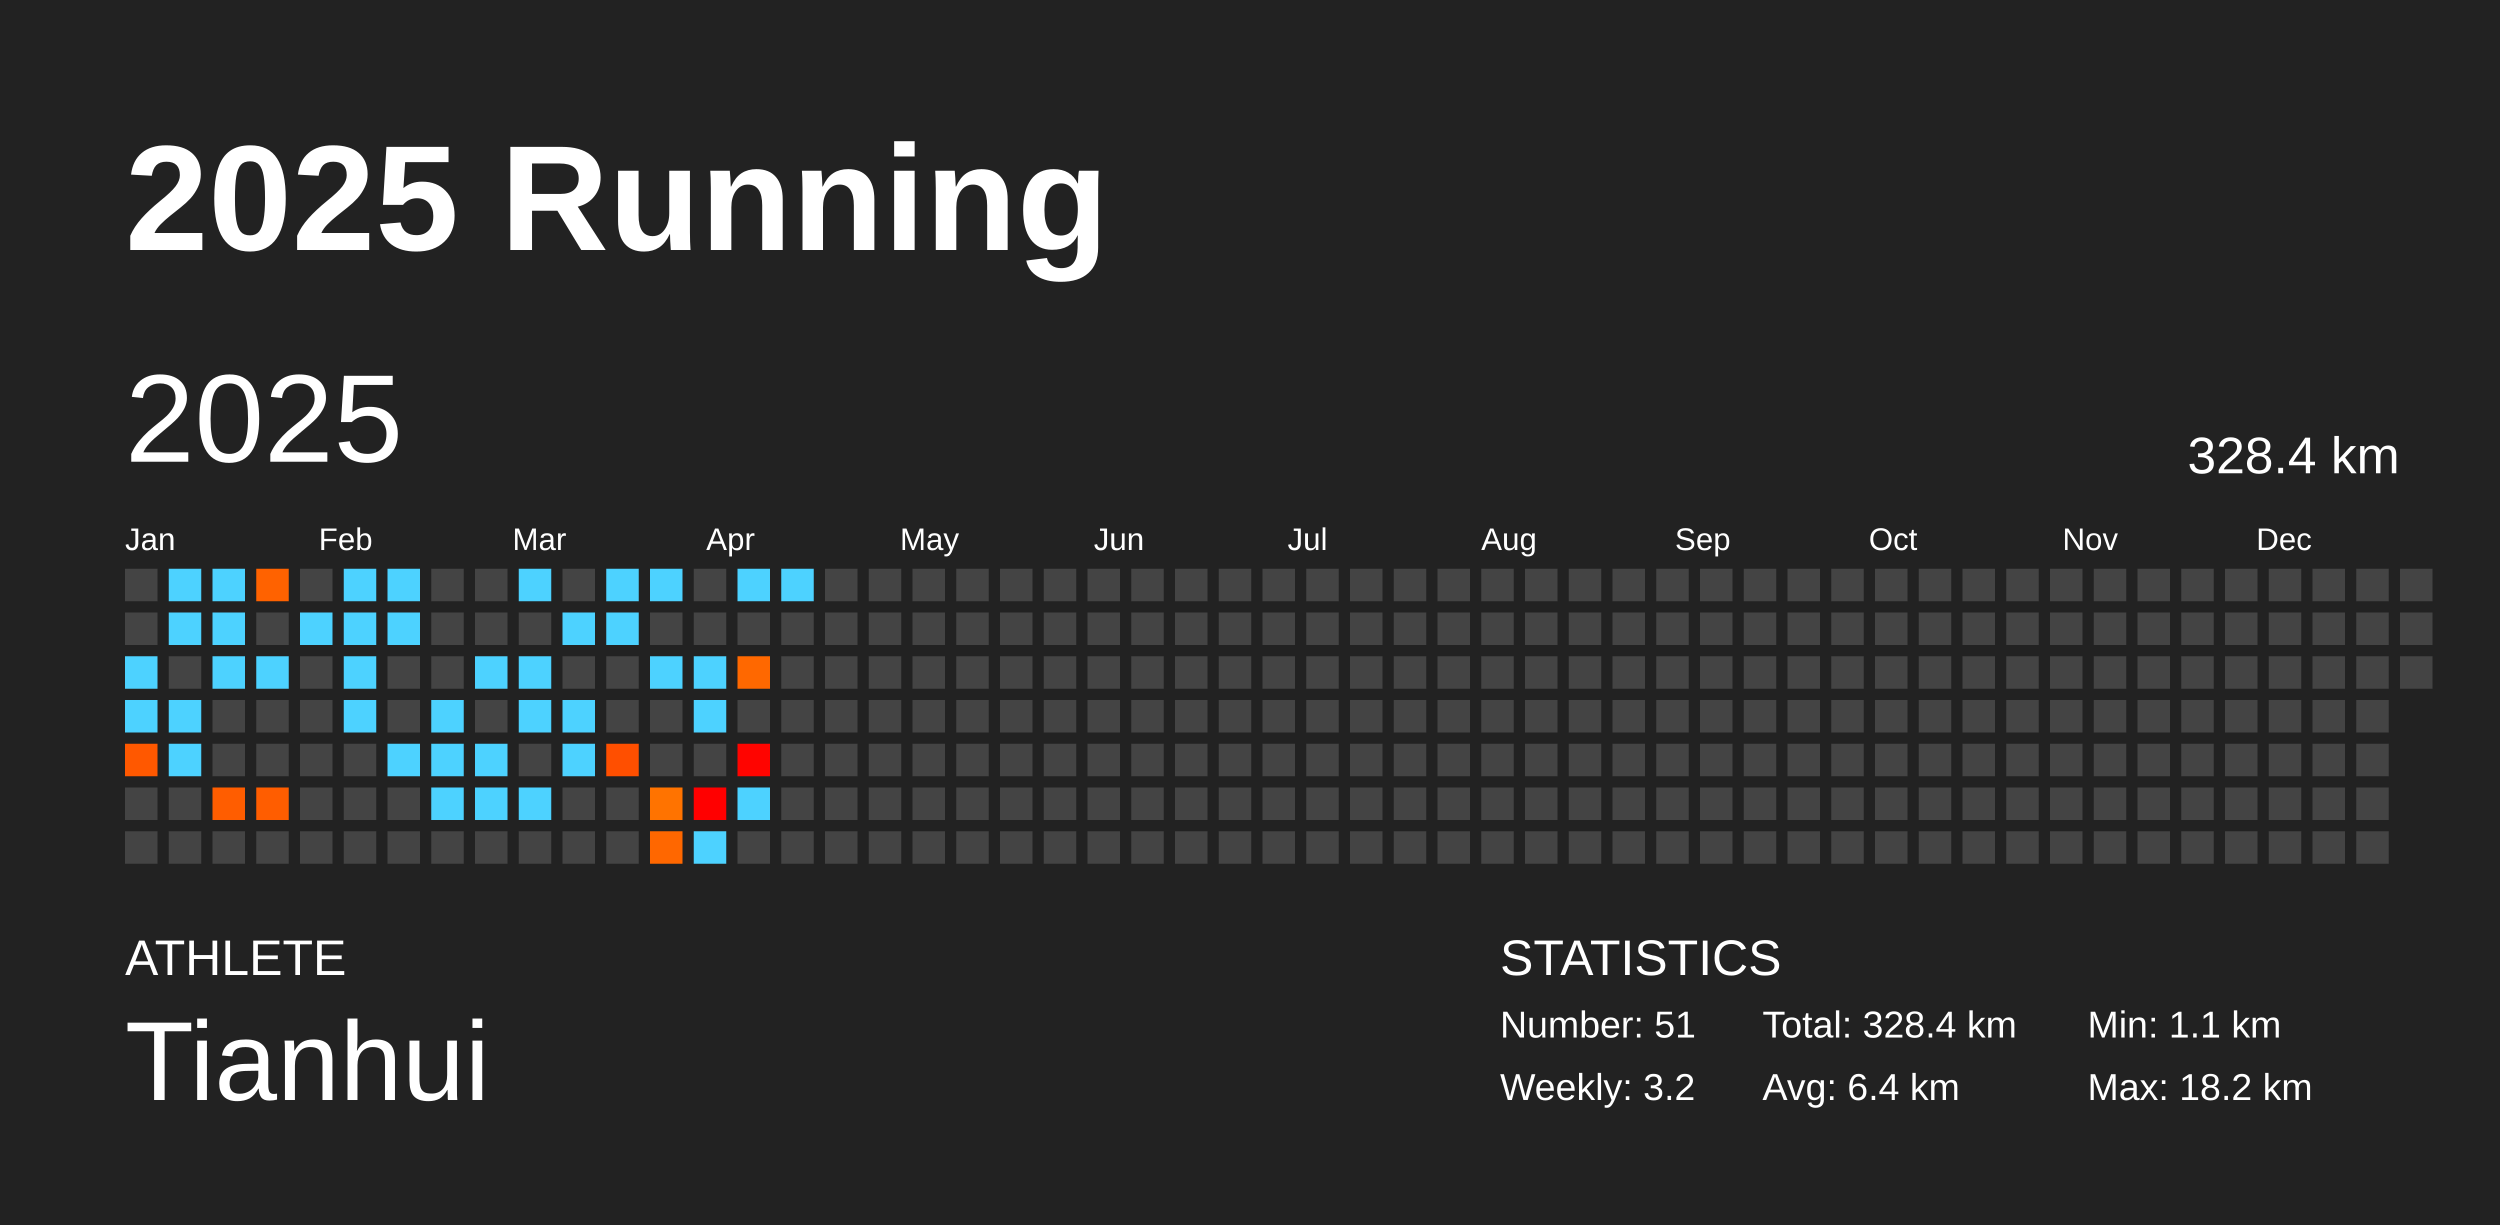
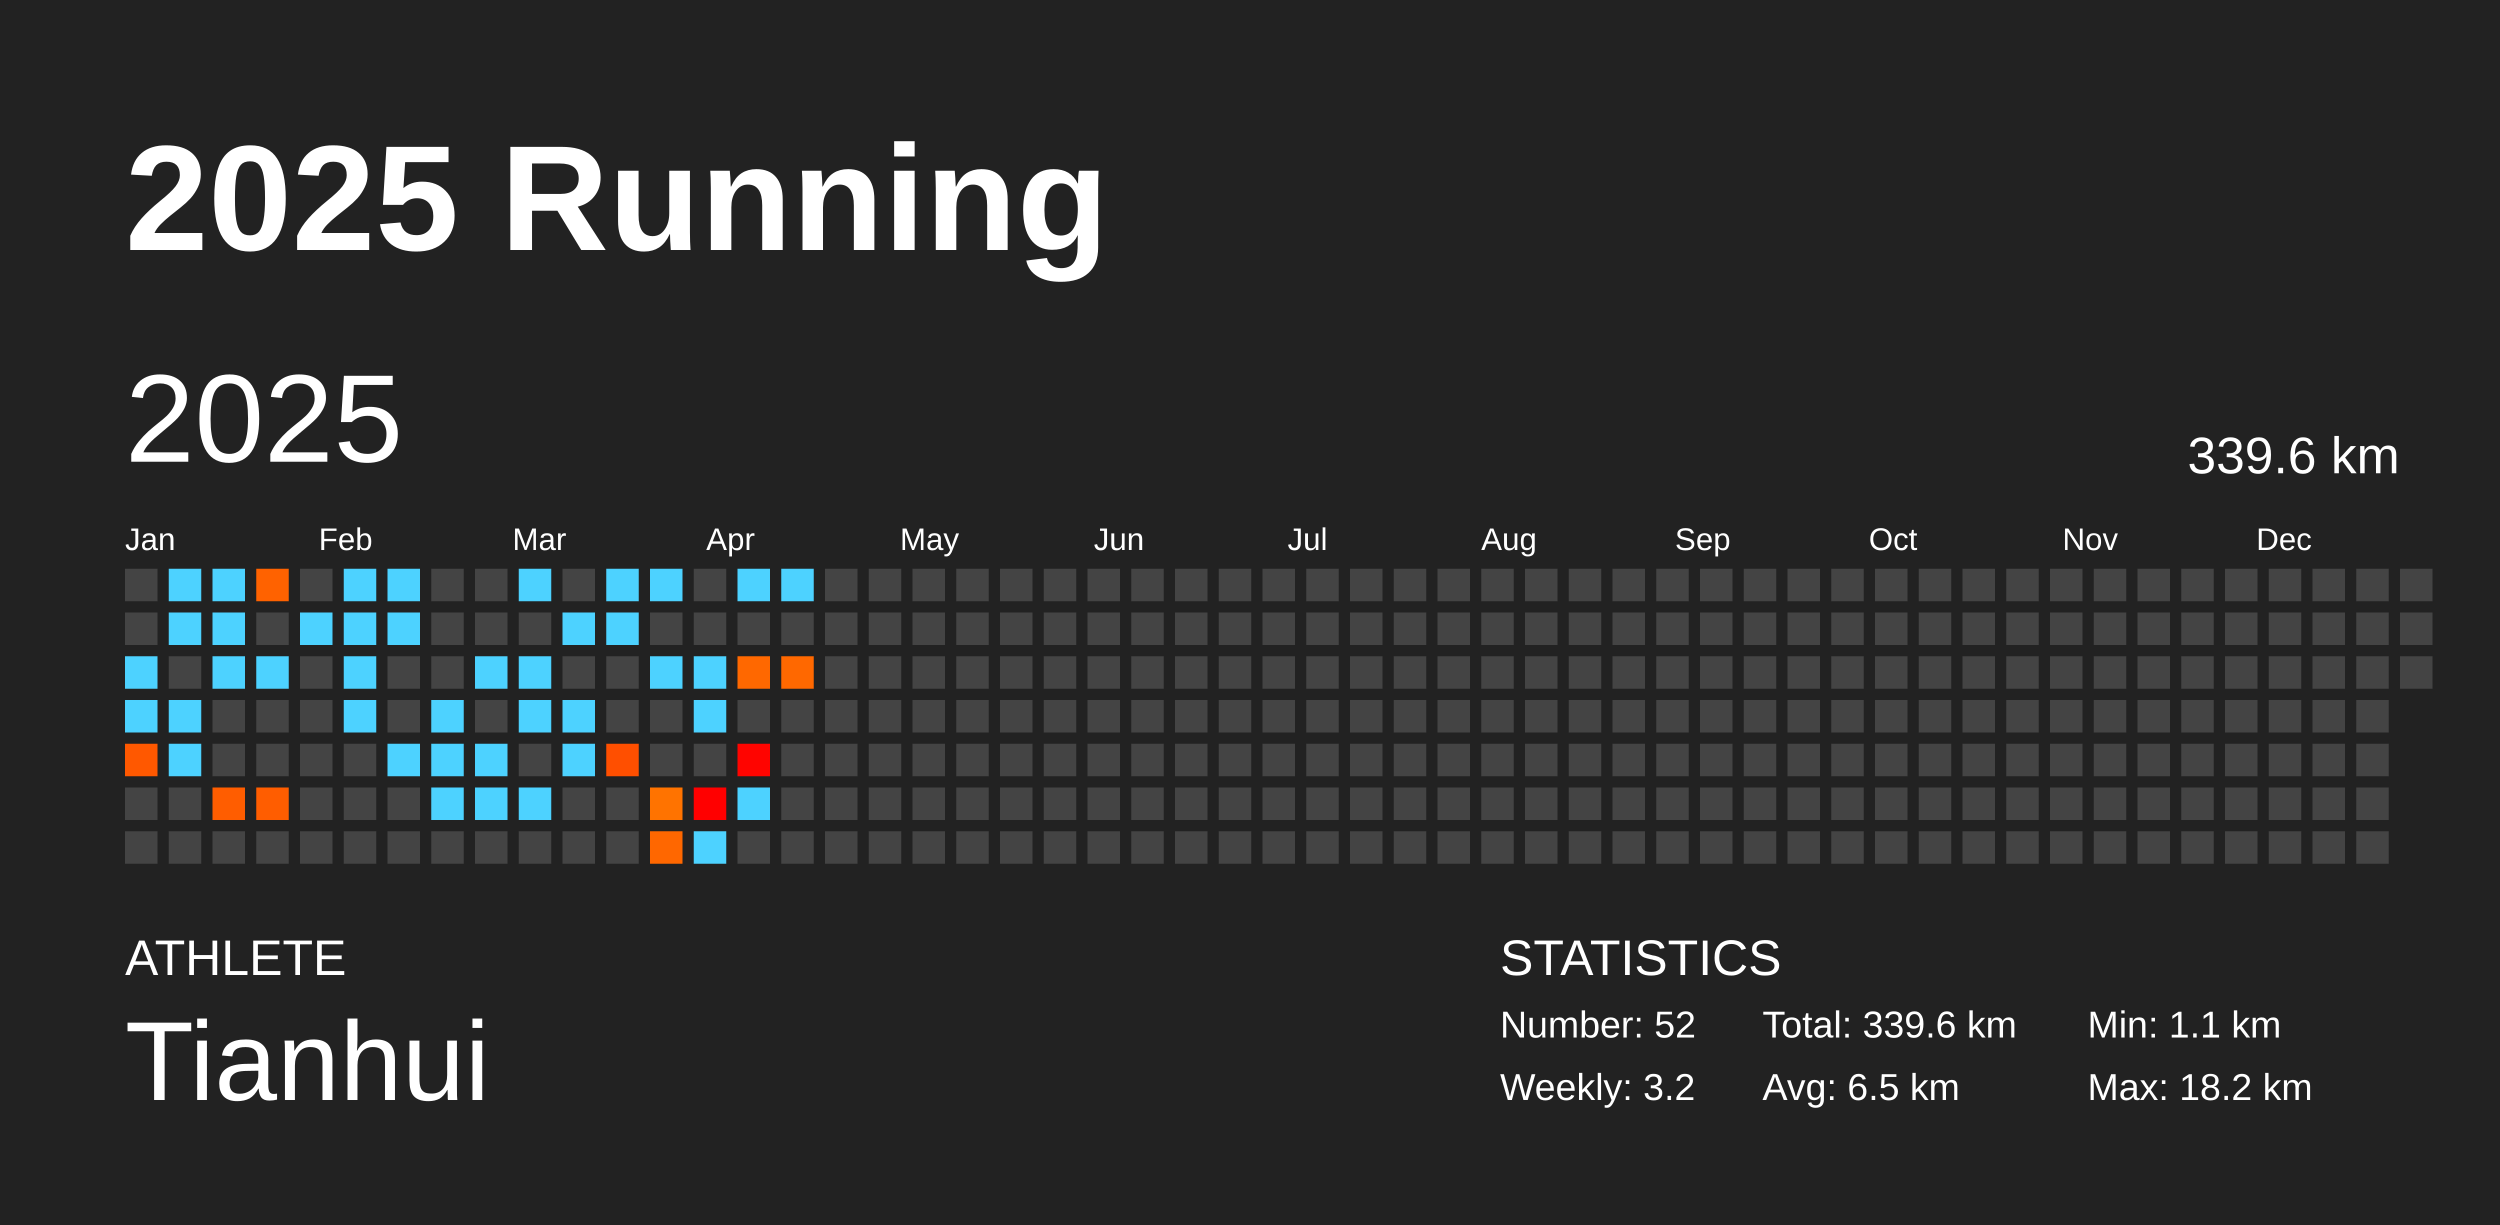
<svg xmlns="http://www.w3.org/2000/svg" baseProfile="full" height="98mm" version="1.1" viewBox="0,0,200,98" width="200mm">
  <defs />
  <rect fill="#222222" height="98" width="200" x="0" y="0" />
  <text fill="#FFFFFF" style="font-size:12px; font-family:Arial; font-weight:bold;" x="10" y="20">2025 Running</text>
  <text fill="#FFFFFF" style="font-size:4px; font-family:Arial" x="10" y="78">ATHLETE</text>
  <text fill="#FFFFFF" style="font-size:9px; font-family:Arial" x="10" y="88">Tianhui</text>
  <text fill="#FFFFFF" style="font-size:4px; font-family:Arial" x="120" y="78">STATISTICS</text>
-   <text fill="#FFFFFF" style="font-size:3px; font-family:Arial" x="120" y="83">Number: 51</text>
+   <text fill="#FFFFFF" style="font-size:3px; font-family:Arial" x="120" y="83">Number: 52</text>
  <text fill="#FFFFFF" style="font-size:3px; font-family:Arial" x="120" y="88">Weekly: 3.2</text>
-   <text fill="#FFFFFF" style="font-size:3px; font-family:Arial" x="141" y="83">Total: 328.4 km</text>
-   <text fill="#FFFFFF" style="font-size:3px; font-family:Arial" x="141" y="88">Avg: 6.4 km</text>
+   <text fill="#FFFFFF" style="font-size:3px; font-family:Arial" x="141" y="83">Total: 339.6 km</text>
+   <text fill="#FFFFFF" style="font-size:3px; font-family:Arial" x="141" y="88">Avg: 6.5 km</text>
  <text fill="#FFFFFF" style="font-size:3px; font-family:Arial" x="167" y="83">Min: 1.1 km</text>
  <text fill="#FFFFFF" style="font-size:3px; font-family:Arial" x="167" y="88">Max: 18.2 km</text>
  <text dominant-baseline="hanging" fill="#FFFFFF" style="font-size:10.0px; font-family:Arial;" x="10" y="30">2025</text>
-   <text dominant-baseline="hanging" fill="#FFFFFF" style="font-size:4.125px; font-family:Arial;" x="175" y="35">328.4 km</text>
+   <text dominant-baseline="hanging" fill="#FFFFFF" style="font-size:4.125px; font-family:Arial;" x="175" y="35">339.6 km</text>
  <text fill="#FFFFFF" style="font-size:2.5px; font-family:Arial" x="10.0" y="44">Jan</text>
  <text fill="#FFFFFF" style="font-size:2.5px; font-family:Arial" x="25.5" y="44">Feb</text>
  <text fill="#FFFFFF" style="font-size:2.5px; font-family:Arial" x="41.0" y="44">Mar</text>
  <text fill="#FFFFFF" style="font-size:2.5px; font-family:Arial" x="56.5" y="44">Apr</text>
  <text fill="#FFFFFF" style="font-size:2.5px; font-family:Arial" x="72.0" y="44">May</text>
  <text fill="#FFFFFF" style="font-size:2.5px; font-family:Arial" x="87.5" y="44">Jun</text>
  <text fill="#FFFFFF" style="font-size:2.5px; font-family:Arial" x="103.0" y="44">Jul</text>
  <text fill="#FFFFFF" style="font-size:2.5px; font-family:Arial" x="118.5" y="44">Aug</text>
  <text fill="#FFFFFF" style="font-size:2.5px; font-family:Arial" x="134.0" y="44">Sep</text>
  <text fill="#FFFFFF" style="font-size:2.5px; font-family:Arial" x="149.5" y="44">Oct</text>
  <text fill="#FFFFFF" style="font-size:2.5px; font-family:Arial" x="165.0" y="44">Nov</text>
  <text fill="#FFFFFF" style="font-size:2.5px; font-family:Arial" x="180.5" y="44">Dec</text>
  <rect fill="#444444" height="2.6" width="2.6" x="10.0" y="45.5" />
  <rect fill="#444444" height="2.6" width="2.6" x="10.0" y="49.0" />
  <rect fill="#4dd2ff" height="2.6" width="2.6" x="10.0" y="52.5" />
  <rect fill="#4dd2ff" height="2.6" width="2.6" x="10.0" y="56.0" />
  <rect fill="#ff5800" height="2.6" width="2.6" x="10.0" y="59.5" />
  <rect fill="#444444" height="2.6" width="2.6" x="10.0" y="63.0" />
  <rect fill="#444444" height="2.6" width="2.6" x="10.0" y="66.5" />
  <rect fill="#4dd2ff" height="2.6" width="2.6" x="13.5" y="45.5" />
  <rect fill="#4dd2ff" height="2.6" width="2.6" x="13.5" y="49.0" />
  <rect fill="#444444" height="2.6" width="2.6" x="13.5" y="52.5" />
  <rect fill="#4dd2ff" height="2.6" width="2.6" x="13.5" y="56.0" />
  <rect fill="#4dd2ff" height="2.6" width="2.6" x="13.5" y="59.5" />
  <rect fill="#444444" height="2.6" width="2.6" x="13.5" y="63.0" />
  <rect fill="#444444" height="2.6" width="2.6" x="13.5" y="66.5" />
  <rect fill="#4dd2ff" height="2.6" width="2.6" x="17.0" y="45.5" />
  <rect fill="#4dd2ff" height="2.6" width="2.6" x="17.0" y="49.0" />
  <rect fill="#4dd2ff" height="2.6" width="2.6" x="17.0" y="52.5" />
  <rect fill="#444444" height="2.6" width="2.6" x="17.0" y="56.0" />
  <rect fill="#444444" height="2.6" width="2.6" x="17.0" y="59.5" />
  <rect fill="#ff5d00" height="2.6" width="2.6" x="17.0" y="63.0" />
  <rect fill="#444444" height="2.6" width="2.6" x="17.0" y="66.5" />
  <rect fill="#ff6200" height="2.6" width="2.6" x="20.5" y="45.5" />
  <rect fill="#444444" height="2.6" width="2.6" x="20.5" y="49.0" />
  <rect fill="#4dd2ff" height="2.6" width="2.6" x="20.5" y="52.5" />
  <rect fill="#444444" height="2.6" width="2.6" x="20.5" y="56.0" />
  <rect fill="#444444" height="2.6" width="2.6" x="20.5" y="59.5" />
  <rect fill="#ff5d00" height="2.6" width="2.6" x="20.5" y="63.0" />
  <rect fill="#444444" height="2.6" width="2.6" x="20.5" y="66.5" />
  <rect fill="#444444" height="2.6" width="2.6" x="24.0" y="45.5" />
  <rect fill="#4dd2ff" height="2.6" width="2.6" x="24.0" y="49.0" />
  <rect fill="#444444" height="2.6" width="2.6" x="24.0" y="52.5" />
  <rect fill="#444444" height="2.6" width="2.6" x="24.0" y="56.0" />
  <rect fill="#444444" height="2.6" width="2.6" x="24.0" y="59.5" />
  <rect fill="#444444" height="2.6" width="2.6" x="24.0" y="63.0" />
  <rect fill="#444444" height="2.6" width="2.6" x="24.0" y="66.5" />
  <rect fill="#4dd2ff" height="2.6" width="2.6" x="27.5" y="45.5" />
  <rect fill="#4dd2ff" height="2.6" width="2.6" x="27.5" y="49.0" />
  <rect fill="#4dd2ff" height="2.6" width="2.6" x="27.5" y="52.5" />
  <rect fill="#4dd2ff" height="2.6" width="2.6" x="27.5" y="56.0" />
  <rect fill="#444444" height="2.6" width="2.6" x="27.5" y="59.5" />
  <rect fill="#444444" height="2.6" width="2.6" x="27.5" y="63.0" />
  <rect fill="#444444" height="2.6" width="2.6" x="27.5" y="66.5" />
  <rect fill="#4dd2ff" height="2.6" width="2.6" x="31.0" y="45.5" />
  <rect fill="#4dd2ff" height="2.6" width="2.6" x="31.0" y="49.0" />
  <rect fill="#444444" height="2.6" width="2.6" x="31.0" y="52.5" />
  <rect fill="#444444" height="2.6" width="2.6" x="31.0" y="56.0" />
  <rect fill="#4dd2ff" height="2.6" width="2.6" x="31.0" y="59.5" />
  <rect fill="#444444" height="2.6" width="2.6" x="31.0" y="63.0" />
  <rect fill="#444444" height="2.6" width="2.6" x="31.0" y="66.5" />
  <rect fill="#444444" height="2.6" width="2.6" x="34.5" y="45.5" />
  <rect fill="#444444" height="2.6" width="2.6" x="34.5" y="49.0" />
  <rect fill="#444444" height="2.6" width="2.6" x="34.5" y="52.5" />
  <rect fill="#4dd2ff" height="2.6" width="2.6" x="34.5" y="56.0" />
  <rect fill="#4dd2ff" height="2.6" width="2.6" x="34.5" y="59.5" />
  <rect fill="#4dd2ff" height="2.6" width="2.6" x="34.5" y="63.0" />
  <rect fill="#444444" height="2.6" width="2.6" x="34.5" y="66.5" />
  <rect fill="#444444" height="2.6" width="2.6" x="38.0" y="45.5" />
  <rect fill="#444444" height="2.6" width="2.6" x="38.0" y="49.0" />
  <rect fill="#4dd2ff" height="2.6" width="2.6" x="38.0" y="52.5" />
  <rect fill="#444444" height="2.6" width="2.6" x="38.0" y="56.0" />
  <rect fill="#4dd2ff" height="2.6" width="2.6" x="38.0" y="59.5" />
  <rect fill="#4dd2ff" height="2.6" width="2.6" x="38.0" y="63.0" />
  <rect fill="#444444" height="2.6" width="2.6" x="38.0" y="66.5" />
  <rect fill="#4dd2ff" height="2.6" width="2.6" x="41.5" y="45.5" />
  <rect fill="#444444" height="2.6" width="2.6" x="41.5" y="49.0" />
  <rect fill="#4dd2ff" height="2.6" width="2.6" x="41.5" y="52.5" />
  <rect fill="#4dd2ff" height="2.6" width="2.6" x="41.5" y="56.0" />
  <rect fill="#444444" height="2.6" width="2.6" x="41.5" y="59.5" />
  <rect fill="#4dd2ff" height="2.6" width="2.6" x="41.5" y="63.0" />
  <rect fill="#444444" height="2.6" width="2.6" x="41.5" y="66.5" />
  <rect fill="#444444" height="2.6" width="2.6" x="45.0" y="45.5" />
  <rect fill="#4dd2ff" height="2.6" width="2.6" x="45.0" y="49.0" />
  <rect fill="#444444" height="2.6" width="2.6" x="45.0" y="52.5" />
  <rect fill="#4dd2ff" height="2.6" width="2.6" x="45.0" y="56.0" />
  <rect fill="#4dd2ff" height="2.6" width="2.6" x="45.0" y="59.5" />
  <rect fill="#444444" height="2.6" width="2.6" x="45.0" y="63.0" />
  <rect fill="#444444" height="2.6" width="2.6" x="45.0" y="66.5" />
  <rect fill="#4dd2ff" height="2.6" width="2.6" x="48.5" y="45.5" />
  <rect fill="#4dd2ff" height="2.6" width="2.6" x="48.5" y="49.0" />
  <rect fill="#444444" height="2.6" width="2.6" x="48.5" y="52.5" />
  <rect fill="#444444" height="2.6" width="2.6" x="48.5" y="56.0" />
  <rect fill="#ff4f00" height="2.6" width="2.6" x="48.5" y="59.5" />
  <rect fill="#444444" height="2.6" width="2.6" x="48.5" y="63.0" />
  <rect fill="#444444" height="2.6" width="2.6" x="48.5" y="66.5" />
  <rect fill="#4dd2ff" height="2.6" width="2.6" x="52.0" y="45.5" />
  <rect fill="#444444" height="2.6" width="2.6" x="52.0" y="49.0" />
  <rect fill="#4dd2ff" height="2.6" width="2.6" x="52.0" y="52.5" />
  <rect fill="#444444" height="2.6" width="2.6" x="52.0" y="56.0" />
  <rect fill="#444444" height="2.6" width="2.6" x="52.0" y="59.5" />
  <rect fill="#ff7300" height="2.6" width="2.6" x="52.0" y="63.0" />
  <rect fill="#ff6700" height="2.6" width="2.6" x="52.0" y="66.5" />
  <rect fill="#444444" height="2.6" width="2.6" x="55.5" y="45.5" />
  <rect fill="#444444" height="2.6" width="2.6" x="55.5" y="49.0" />
  <rect fill="#4dd2ff" height="2.6" width="2.6" x="55.5" y="52.5" />
  <rect fill="#4dd2ff" height="2.6" width="2.6" x="55.5" y="56.0" />
  <rect fill="#444444" height="2.6" width="2.6" x="55.5" y="59.5" />
  <rect fill="#ff0000" height="2.6" width="2.6" x="55.5" y="63.0" />
  <rect fill="#4dd2ff" height="2.6" width="2.6" x="55.5" y="66.5" />
  <rect fill="#4dd2ff" height="2.6" width="2.6" x="59.0" y="45.5" />
  <rect fill="#444444" height="2.6" width="2.6" x="59.0" y="49.0" />
  <rect fill="#ff6800" height="2.6" width="2.6" x="59.0" y="52.5" />
  <rect fill="#444444" height="2.6" width="2.6" x="59.0" y="56.0" />
  <rect fill="#ff0400" height="2.6" width="2.6" x="59.0" y="59.5" />
  <rect fill="#4dd2ff" height="2.6" width="2.6" x="59.0" y="63.0" />
  <rect fill="#444444" height="2.6" width="2.6" x="59.0" y="66.5" />
  <rect fill="#4dd2ff" height="2.6" width="2.6" x="62.5" y="45.5" />
  <rect fill="#444444" height="2.6" width="2.6" x="62.5" y="49.0" />
-   <rect fill="#444444" height="2.6" width="2.6" x="62.5" y="52.5" />
+   <rect fill="#ff6800" height="2.6" width="2.6" x="62.5" y="52.5" />
  <rect fill="#444444" height="2.6" width="2.6" x="62.5" y="56.0" />
  <rect fill="#444444" height="2.6" width="2.6" x="62.5" y="59.5" />
  <rect fill="#444444" height="2.6" width="2.6" x="62.5" y="63.0" />
  <rect fill="#444444" height="2.6" width="2.6" x="62.5" y="66.5" />
  <rect fill="#444444" height="2.6" width="2.6" x="66.0" y="45.5" />
  <rect fill="#444444" height="2.6" width="2.6" x="66.0" y="49.0" />
  <rect fill="#444444" height="2.6" width="2.6" x="66.0" y="52.5" />
  <rect fill="#444444" height="2.6" width="2.6" x="66.0" y="56.0" />
  <rect fill="#444444" height="2.6" width="2.6" x="66.0" y="59.5" />
  <rect fill="#444444" height="2.6" width="2.6" x="66.0" y="63.0" />
  <rect fill="#444444" height="2.6" width="2.6" x="66.0" y="66.5" />
  <rect fill="#444444" height="2.6" width="2.6" x="69.5" y="45.5" />
  <rect fill="#444444" height="2.6" width="2.6" x="69.5" y="49.0" />
  <rect fill="#444444" height="2.6" width="2.6" x="69.5" y="52.5" />
  <rect fill="#444444" height="2.6" width="2.6" x="69.5" y="56.0" />
  <rect fill="#444444" height="2.6" width="2.6" x="69.5" y="59.5" />
  <rect fill="#444444" height="2.6" width="2.6" x="69.5" y="63.0" />
  <rect fill="#444444" height="2.6" width="2.6" x="69.5" y="66.5" />
  <rect fill="#444444" height="2.6" width="2.6" x="73.0" y="45.5" />
  <rect fill="#444444" height="2.6" width="2.6" x="73.0" y="49.0" />
  <rect fill="#444444" height="2.6" width="2.6" x="73.0" y="52.5" />
  <rect fill="#444444" height="2.6" width="2.6" x="73.0" y="56.0" />
  <rect fill="#444444" height="2.6" width="2.6" x="73.0" y="59.5" />
  <rect fill="#444444" height="2.6" width="2.6" x="73.0" y="63.0" />
  <rect fill="#444444" height="2.6" width="2.6" x="73.0" y="66.5" />
  <rect fill="#444444" height="2.6" width="2.6" x="76.5" y="45.5" />
  <rect fill="#444444" height="2.6" width="2.6" x="76.5" y="49.0" />
  <rect fill="#444444" height="2.6" width="2.6" x="76.5" y="52.5" />
  <rect fill="#444444" height="2.6" width="2.6" x="76.5" y="56.0" />
  <rect fill="#444444" height="2.6" width="2.6" x="76.5" y="59.5" />
  <rect fill="#444444" height="2.6" width="2.6" x="76.5" y="63.0" />
  <rect fill="#444444" height="2.6" width="2.6" x="76.5" y="66.5" />
  <rect fill="#444444" height="2.6" width="2.6" x="80.0" y="45.5" />
  <rect fill="#444444" height="2.6" width="2.6" x="80.0" y="49.0" />
  <rect fill="#444444" height="2.6" width="2.6" x="80.0" y="52.5" />
  <rect fill="#444444" height="2.6" width="2.6" x="80.0" y="56.0" />
  <rect fill="#444444" height="2.6" width="2.6" x="80.0" y="59.5" />
  <rect fill="#444444" height="2.6" width="2.6" x="80.0" y="63.0" />
  <rect fill="#444444" height="2.6" width="2.6" x="80.0" y="66.5" />
  <rect fill="#444444" height="2.6" width="2.6" x="83.5" y="45.5" />
  <rect fill="#444444" height="2.6" width="2.6" x="83.5" y="49.0" />
  <rect fill="#444444" height="2.6" width="2.6" x="83.5" y="52.5" />
  <rect fill="#444444" height="2.6" width="2.6" x="83.5" y="56.0" />
  <rect fill="#444444" height="2.6" width="2.6" x="83.5" y="59.5" />
  <rect fill="#444444" height="2.6" width="2.6" x="83.5" y="63.0" />
  <rect fill="#444444" height="2.6" width="2.6" x="83.5" y="66.5" />
  <rect fill="#444444" height="2.6" width="2.6" x="87.0" y="45.5" />
  <rect fill="#444444" height="2.6" width="2.6" x="87.0" y="49.0" />
  <rect fill="#444444" height="2.6" width="2.6" x="87.0" y="52.5" />
  <rect fill="#444444" height="2.6" width="2.6" x="87.0" y="56.0" />
  <rect fill="#444444" height="2.6" width="2.6" x="87.0" y="59.5" />
  <rect fill="#444444" height="2.6" width="2.6" x="87.0" y="63.0" />
  <rect fill="#444444" height="2.6" width="2.6" x="87.0" y="66.5" />
  <rect fill="#444444" height="2.6" width="2.6" x="90.5" y="45.5" />
  <rect fill="#444444" height="2.6" width="2.6" x="90.5" y="49.0" />
  <rect fill="#444444" height="2.6" width="2.6" x="90.5" y="52.5" />
  <rect fill="#444444" height="2.6" width="2.6" x="90.5" y="56.0" />
  <rect fill="#444444" height="2.6" width="2.6" x="90.5" y="59.5" />
  <rect fill="#444444" height="2.6" width="2.6" x="90.5" y="63.0" />
  <rect fill="#444444" height="2.6" width="2.6" x="90.5" y="66.5" />
  <rect fill="#444444" height="2.6" width="2.6" x="94.0" y="45.5" />
  <rect fill="#444444" height="2.6" width="2.6" x="94.0" y="49.0" />
  <rect fill="#444444" height="2.6" width="2.6" x="94.0" y="52.5" />
  <rect fill="#444444" height="2.6" width="2.6" x="94.0" y="56.0" />
  <rect fill="#444444" height="2.6" width="2.6" x="94.0" y="59.5" />
  <rect fill="#444444" height="2.6" width="2.6" x="94.0" y="63.0" />
  <rect fill="#444444" height="2.6" width="2.6" x="94.0" y="66.5" />
  <rect fill="#444444" height="2.6" width="2.6" x="97.5" y="45.5" />
  <rect fill="#444444" height="2.6" width="2.6" x="97.5" y="49.0" />
  <rect fill="#444444" height="2.6" width="2.6" x="97.5" y="52.5" />
  <rect fill="#444444" height="2.6" width="2.6" x="97.5" y="56.0" />
  <rect fill="#444444" height="2.6" width="2.6" x="97.5" y="59.5" />
  <rect fill="#444444" height="2.6" width="2.6" x="97.5" y="63.0" />
  <rect fill="#444444" height="2.6" width="2.6" x="97.5" y="66.5" />
  <rect fill="#444444" height="2.6" width="2.6" x="101.0" y="45.5" />
  <rect fill="#444444" height="2.6" width="2.6" x="101.0" y="49.0" />
  <rect fill="#444444" height="2.6" width="2.6" x="101.0" y="52.5" />
  <rect fill="#444444" height="2.6" width="2.6" x="101.0" y="56.0" />
  <rect fill="#444444" height="2.6" width="2.6" x="101.0" y="59.5" />
  <rect fill="#444444" height="2.6" width="2.6" x="101.0" y="63.0" />
  <rect fill="#444444" height="2.6" width="2.6" x="101.0" y="66.5" />
  <rect fill="#444444" height="2.6" width="2.6" x="104.5" y="45.5" />
  <rect fill="#444444" height="2.6" width="2.6" x="104.5" y="49.0" />
  <rect fill="#444444" height="2.6" width="2.6" x="104.5" y="52.5" />
  <rect fill="#444444" height="2.6" width="2.6" x="104.5" y="56.0" />
  <rect fill="#444444" height="2.6" width="2.6" x="104.5" y="59.5" />
  <rect fill="#444444" height="2.6" width="2.6" x="104.5" y="63.0" />
  <rect fill="#444444" height="2.6" width="2.6" x="104.5" y="66.5" />
  <rect fill="#444444" height="2.6" width="2.6" x="108.0" y="45.5" />
  <rect fill="#444444" height="2.6" width="2.6" x="108.0" y="49.0" />
  <rect fill="#444444" height="2.6" width="2.6" x="108.0" y="52.5" />
  <rect fill="#444444" height="2.6" width="2.6" x="108.0" y="56.0" />
  <rect fill="#444444" height="2.6" width="2.6" x="108.0" y="59.5" />
  <rect fill="#444444" height="2.6" width="2.6" x="108.0" y="63.0" />
  <rect fill="#444444" height="2.6" width="2.6" x="108.0" y="66.5" />
  <rect fill="#444444" height="2.6" width="2.6" x="111.5" y="45.5" />
  <rect fill="#444444" height="2.6" width="2.6" x="111.5" y="49.0" />
  <rect fill="#444444" height="2.6" width="2.6" x="111.5" y="52.5" />
  <rect fill="#444444" height="2.6" width="2.6" x="111.5" y="56.0" />
  <rect fill="#444444" height="2.6" width="2.6" x="111.5" y="59.5" />
  <rect fill="#444444" height="2.6" width="2.6" x="111.5" y="63.0" />
  <rect fill="#444444" height="2.6" width="2.6" x="111.5" y="66.5" />
  <rect fill="#444444" height="2.6" width="2.6" x="115.0" y="45.5" />
  <rect fill="#444444" height="2.6" width="2.6" x="115.0" y="49.0" />
  <rect fill="#444444" height="2.6" width="2.6" x="115.0" y="52.5" />
  <rect fill="#444444" height="2.6" width="2.6" x="115.0" y="56.0" />
  <rect fill="#444444" height="2.6" width="2.6" x="115.0" y="59.5" />
  <rect fill="#444444" height="2.6" width="2.6" x="115.0" y="63.0" />
  <rect fill="#444444" height="2.6" width="2.6" x="115.0" y="66.5" />
  <rect fill="#444444" height="2.6" width="2.6" x="118.5" y="45.5" />
  <rect fill="#444444" height="2.6" width="2.6" x="118.5" y="49.0" />
  <rect fill="#444444" height="2.6" width="2.6" x="118.5" y="52.5" />
  <rect fill="#444444" height="2.6" width="2.6" x="118.5" y="56.0" />
  <rect fill="#444444" height="2.6" width="2.6" x="118.5" y="59.5" />
  <rect fill="#444444" height="2.6" width="2.6" x="118.5" y="63.0" />
  <rect fill="#444444" height="2.6" width="2.6" x="118.5" y="66.5" />
  <rect fill="#444444" height="2.6" width="2.6" x="122.0" y="45.5" />
  <rect fill="#444444" height="2.6" width="2.6" x="122.0" y="49.0" />
  <rect fill="#444444" height="2.6" width="2.6" x="122.0" y="52.5" />
  <rect fill="#444444" height="2.6" width="2.6" x="122.0" y="56.0" />
  <rect fill="#444444" height="2.6" width="2.6" x="122.0" y="59.5" />
  <rect fill="#444444" height="2.6" width="2.6" x="122.0" y="63.0" />
  <rect fill="#444444" height="2.6" width="2.6" x="122.0" y="66.5" />
  <rect fill="#444444" height="2.6" width="2.6" x="125.5" y="45.5" />
  <rect fill="#444444" height="2.6" width="2.6" x="125.5" y="49.0" />
  <rect fill="#444444" height="2.6" width="2.6" x="125.5" y="52.5" />
  <rect fill="#444444" height="2.6" width="2.6" x="125.5" y="56.0" />
  <rect fill="#444444" height="2.6" width="2.6" x="125.5" y="59.5" />
  <rect fill="#444444" height="2.6" width="2.6" x="125.5" y="63.0" />
  <rect fill="#444444" height="2.6" width="2.6" x="125.5" y="66.5" />
  <rect fill="#444444" height="2.6" width="2.6" x="129.0" y="45.5" />
  <rect fill="#444444" height="2.6" width="2.6" x="129.0" y="49.0" />
  <rect fill="#444444" height="2.6" width="2.6" x="129.0" y="52.5" />
  <rect fill="#444444" height="2.6" width="2.6" x="129.0" y="56.0" />
  <rect fill="#444444" height="2.6" width="2.6" x="129.0" y="59.5" />
  <rect fill="#444444" height="2.6" width="2.6" x="129.0" y="63.0" />
  <rect fill="#444444" height="2.6" width="2.6" x="129.0" y="66.5" />
  <rect fill="#444444" height="2.6" width="2.6" x="132.5" y="45.5" />
  <rect fill="#444444" height="2.6" width="2.6" x="132.5" y="49.0" />
  <rect fill="#444444" height="2.6" width="2.6" x="132.5" y="52.5" />
  <rect fill="#444444" height="2.6" width="2.6" x="132.5" y="56.0" />
  <rect fill="#444444" height="2.6" width="2.6" x="132.5" y="59.5" />
  <rect fill="#444444" height="2.6" width="2.6" x="132.5" y="63.0" />
  <rect fill="#444444" height="2.6" width="2.6" x="132.5" y="66.5" />
  <rect fill="#444444" height="2.6" width="2.6" x="136.0" y="45.5" />
  <rect fill="#444444" height="2.6" width="2.6" x="136.0" y="49.0" />
  <rect fill="#444444" height="2.6" width="2.6" x="136.0" y="52.5" />
  <rect fill="#444444" height="2.6" width="2.6" x="136.0" y="56.0" />
  <rect fill="#444444" height="2.6" width="2.6" x="136.0" y="59.5" />
  <rect fill="#444444" height="2.6" width="2.6" x="136.0" y="63.0" />
  <rect fill="#444444" height="2.6" width="2.6" x="136.0" y="66.5" />
  <rect fill="#444444" height="2.6" width="2.6" x="139.5" y="45.5" />
  <rect fill="#444444" height="2.6" width="2.6" x="139.5" y="49.0" />
  <rect fill="#444444" height="2.6" width="2.6" x="139.5" y="52.5" />
  <rect fill="#444444" height="2.6" width="2.6" x="139.5" y="56.0" />
  <rect fill="#444444" height="2.6" width="2.6" x="139.5" y="59.5" />
  <rect fill="#444444" height="2.6" width="2.6" x="139.5" y="63.0" />
  <rect fill="#444444" height="2.6" width="2.6" x="139.5" y="66.5" />
  <rect fill="#444444" height="2.6" width="2.6" x="143.0" y="45.5" />
  <rect fill="#444444" height="2.6" width="2.6" x="143.0" y="49.0" />
  <rect fill="#444444" height="2.6" width="2.6" x="143.0" y="52.5" />
  <rect fill="#444444" height="2.6" width="2.6" x="143.0" y="56.0" />
  <rect fill="#444444" height="2.6" width="2.6" x="143.0" y="59.5" />
  <rect fill="#444444" height="2.6" width="2.6" x="143.0" y="63.0" />
  <rect fill="#444444" height="2.6" width="2.6" x="143.0" y="66.5" />
  <rect fill="#444444" height="2.6" width="2.6" x="146.5" y="45.5" />
  <rect fill="#444444" height="2.6" width="2.6" x="146.5" y="49.0" />
  <rect fill="#444444" height="2.6" width="2.6" x="146.5" y="52.5" />
  <rect fill="#444444" height="2.6" width="2.6" x="146.5" y="56.0" />
  <rect fill="#444444" height="2.6" width="2.6" x="146.5" y="59.5" />
  <rect fill="#444444" height="2.6" width="2.6" x="146.5" y="63.0" />
  <rect fill="#444444" height="2.6" width="2.6" x="146.5" y="66.5" />
  <rect fill="#444444" height="2.6" width="2.6" x="150.0" y="45.5" />
  <rect fill="#444444" height="2.6" width="2.6" x="150.0" y="49.0" />
  <rect fill="#444444" height="2.6" width="2.6" x="150.0" y="52.5" />
  <rect fill="#444444" height="2.6" width="2.6" x="150.0" y="56.0" />
  <rect fill="#444444" height="2.6" width="2.6" x="150.0" y="59.5" />
  <rect fill="#444444" height="2.6" width="2.6" x="150.0" y="63.0" />
  <rect fill="#444444" height="2.6" width="2.6" x="150.0" y="66.5" />
  <rect fill="#444444" height="2.6" width="2.6" x="153.5" y="45.5" />
  <rect fill="#444444" height="2.6" width="2.6" x="153.5" y="49.0" />
  <rect fill="#444444" height="2.6" width="2.6" x="153.5" y="52.5" />
  <rect fill="#444444" height="2.6" width="2.6" x="153.5" y="56.0" />
  <rect fill="#444444" height="2.6" width="2.6" x="153.5" y="59.5" />
  <rect fill="#444444" height="2.6" width="2.6" x="153.5" y="63.0" />
  <rect fill="#444444" height="2.6" width="2.6" x="153.5" y="66.5" />
  <rect fill="#444444" height="2.6" width="2.6" x="157.0" y="45.5" />
  <rect fill="#444444" height="2.6" width="2.6" x="157.0" y="49.0" />
  <rect fill="#444444" height="2.6" width="2.6" x="157.0" y="52.5" />
  <rect fill="#444444" height="2.6" width="2.6" x="157.0" y="56.0" />
  <rect fill="#444444" height="2.6" width="2.6" x="157.0" y="59.5" />
  <rect fill="#444444" height="2.6" width="2.6" x="157.0" y="63.0" />
  <rect fill="#444444" height="2.6" width="2.6" x="157.0" y="66.5" />
  <rect fill="#444444" height="2.6" width="2.6" x="160.5" y="45.5" />
  <rect fill="#444444" height="2.6" width="2.6" x="160.5" y="49.0" />
  <rect fill="#444444" height="2.6" width="2.6" x="160.5" y="52.5" />
  <rect fill="#444444" height="2.6" width="2.6" x="160.5" y="56.0" />
  <rect fill="#444444" height="2.6" width="2.6" x="160.5" y="59.5" />
  <rect fill="#444444" height="2.6" width="2.6" x="160.5" y="63.0" />
  <rect fill="#444444" height="2.6" width="2.6" x="160.5" y="66.5" />
  <rect fill="#444444" height="2.6" width="2.6" x="164.0" y="45.5" />
  <rect fill="#444444" height="2.6" width="2.6" x="164.0" y="49.0" />
  <rect fill="#444444" height="2.6" width="2.6" x="164.0" y="52.5" />
  <rect fill="#444444" height="2.6" width="2.6" x="164.0" y="56.0" />
  <rect fill="#444444" height="2.6" width="2.6" x="164.0" y="59.5" />
  <rect fill="#444444" height="2.6" width="2.6" x="164.0" y="63.0" />
  <rect fill="#444444" height="2.6" width="2.6" x="164.0" y="66.5" />
  <rect fill="#444444" height="2.6" width="2.6" x="167.5" y="45.5" />
  <rect fill="#444444" height="2.6" width="2.6" x="167.5" y="49.0" />
  <rect fill="#444444" height="2.6" width="2.6" x="167.5" y="52.5" />
  <rect fill="#444444" height="2.6" width="2.6" x="167.5" y="56.0" />
  <rect fill="#444444" height="2.6" width="2.6" x="167.5" y="59.5" />
  <rect fill="#444444" height="2.6" width="2.6" x="167.5" y="63.0" />
  <rect fill="#444444" height="2.6" width="2.6" x="167.5" y="66.5" />
  <rect fill="#444444" height="2.6" width="2.6" x="171.0" y="45.5" />
  <rect fill="#444444" height="2.6" width="2.6" x="171.0" y="49.0" />
  <rect fill="#444444" height="2.6" width="2.6" x="171.0" y="52.5" />
  <rect fill="#444444" height="2.6" width="2.6" x="171.0" y="56.0" />
  <rect fill="#444444" height="2.6" width="2.6" x="171.0" y="59.5" />
  <rect fill="#444444" height="2.6" width="2.6" x="171.0" y="63.0" />
  <rect fill="#444444" height="2.6" width="2.6" x="171.0" y="66.5" />
  <rect fill="#444444" height="2.6" width="2.6" x="174.5" y="45.5" />
  <rect fill="#444444" height="2.6" width="2.6" x="174.5" y="49.0" />
  <rect fill="#444444" height="2.6" width="2.6" x="174.5" y="52.5" />
  <rect fill="#444444" height="2.6" width="2.6" x="174.5" y="56.0" />
  <rect fill="#444444" height="2.6" width="2.6" x="174.5" y="59.5" />
  <rect fill="#444444" height="2.6" width="2.6" x="174.5" y="63.0" />
  <rect fill="#444444" height="2.6" width="2.6" x="174.5" y="66.5" />
  <rect fill="#444444" height="2.6" width="2.6" x="178.0" y="45.5" />
  <rect fill="#444444" height="2.6" width="2.6" x="178.0" y="49.0" />
  <rect fill="#444444" height="2.6" width="2.6" x="178.0" y="52.5" />
  <rect fill="#444444" height="2.6" width="2.6" x="178.0" y="56.0" />
  <rect fill="#444444" height="2.6" width="2.6" x="178.0" y="59.5" />
  <rect fill="#444444" height="2.6" width="2.6" x="178.0" y="63.0" />
  <rect fill="#444444" height="2.6" width="2.6" x="178.0" y="66.5" />
  <rect fill="#444444" height="2.6" width="2.6" x="181.5" y="45.5" />
  <rect fill="#444444" height="2.6" width="2.6" x="181.5" y="49.0" />
  <rect fill="#444444" height="2.6" width="2.6" x="181.5" y="52.5" />
  <rect fill="#444444" height="2.6" width="2.6" x="181.5" y="56.0" />
  <rect fill="#444444" height="2.6" width="2.6" x="181.5" y="59.5" />
  <rect fill="#444444" height="2.6" width="2.6" x="181.5" y="63.0" />
  <rect fill="#444444" height="2.6" width="2.6" x="181.5" y="66.5" />
  <rect fill="#444444" height="2.6" width="2.6" x="185.0" y="45.5" />
  <rect fill="#444444" height="2.6" width="2.6" x="185.0" y="49.0" />
  <rect fill="#444444" height="2.6" width="2.6" x="185.0" y="52.5" />
  <rect fill="#444444" height="2.6" width="2.6" x="185.0" y="56.0" />
  <rect fill="#444444" height="2.6" width="2.6" x="185.0" y="59.5" />
  <rect fill="#444444" height="2.6" width="2.6" x="185.0" y="63.0" />
  <rect fill="#444444" height="2.6" width="2.6" x="185.0" y="66.5" />
  <rect fill="#444444" height="2.6" width="2.6" x="188.5" y="45.5" />
  <rect fill="#444444" height="2.6" width="2.6" x="188.5" y="49.0" />
  <rect fill="#444444" height="2.6" width="2.6" x="188.5" y="52.5" />
  <rect fill="#444444" height="2.6" width="2.6" x="188.5" y="56.0" />
  <rect fill="#444444" height="2.6" width="2.6" x="188.5" y="59.5" />
  <rect fill="#444444" height="2.6" width="2.6" x="188.5" y="63.0" />
  <rect fill="#444444" height="2.6" width="2.6" x="188.5" y="66.5" />
  <rect fill="#444444" height="2.6" width="2.6" x="192.0" y="45.5" />
  <rect fill="#444444" height="2.6" width="2.6" x="192.0" y="49.0" />
  <rect fill="#444444" height="2.6" width="2.6" x="192.0" y="52.5" />
</svg>
